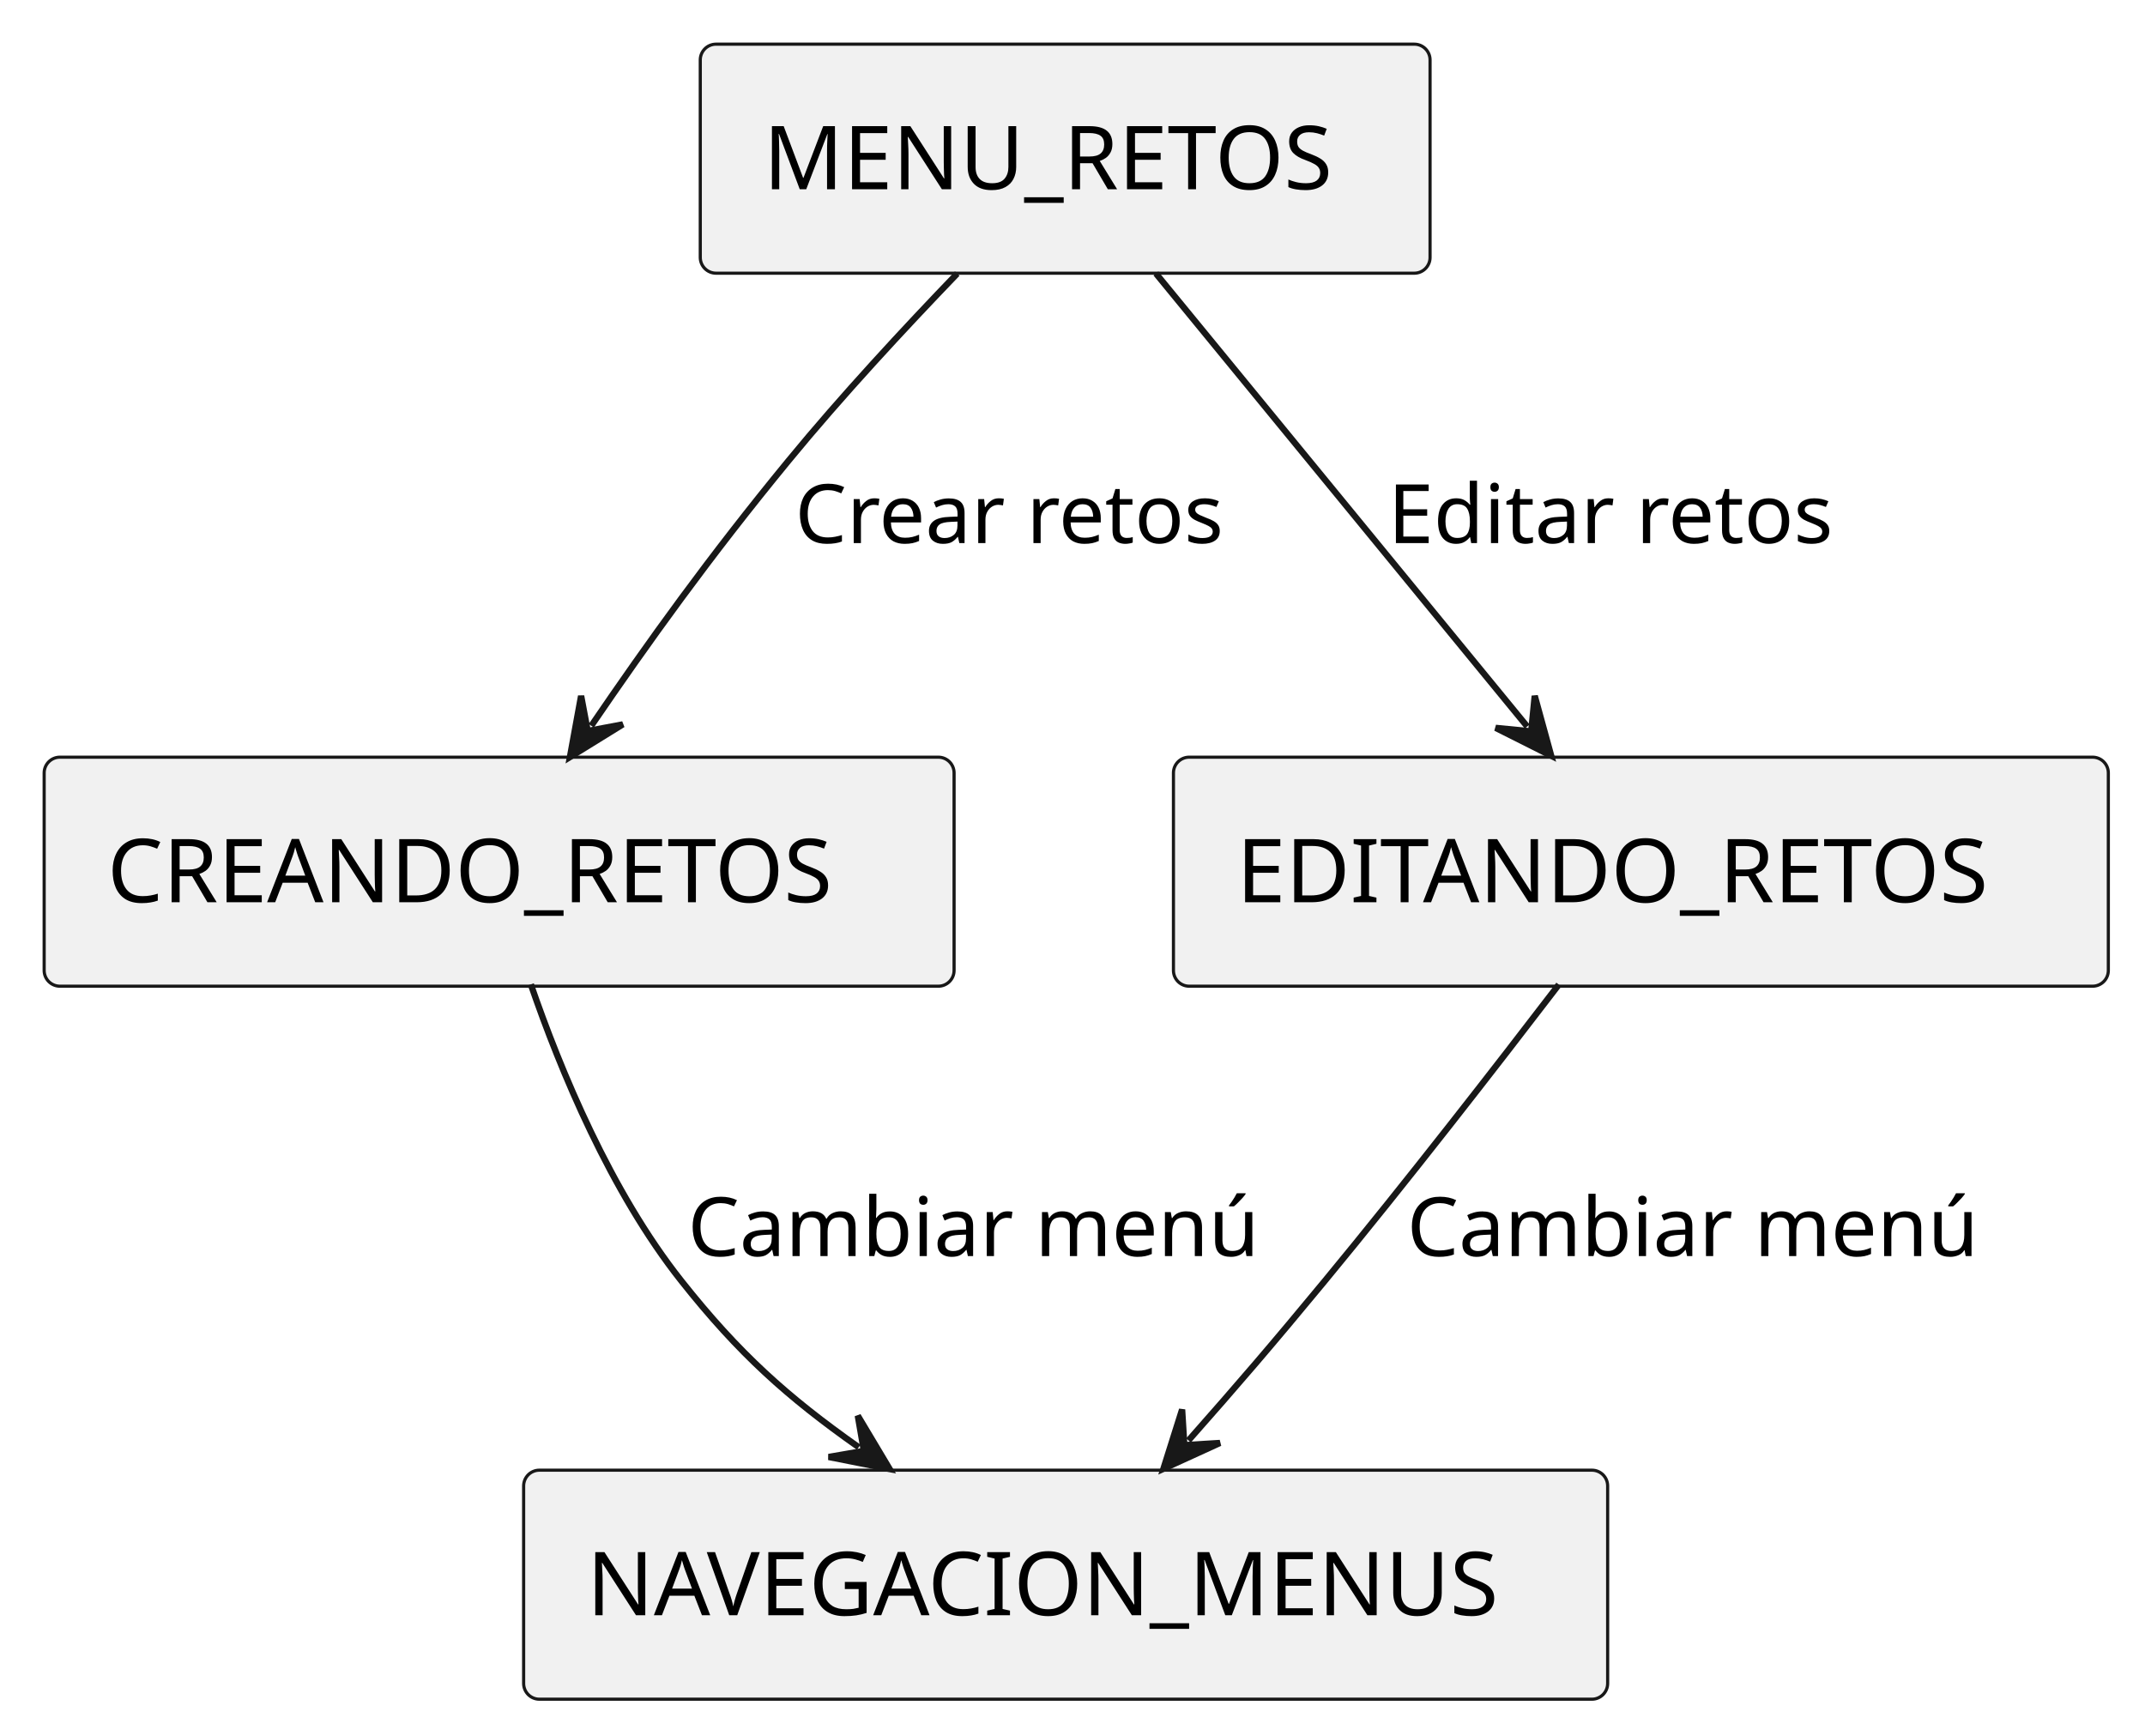
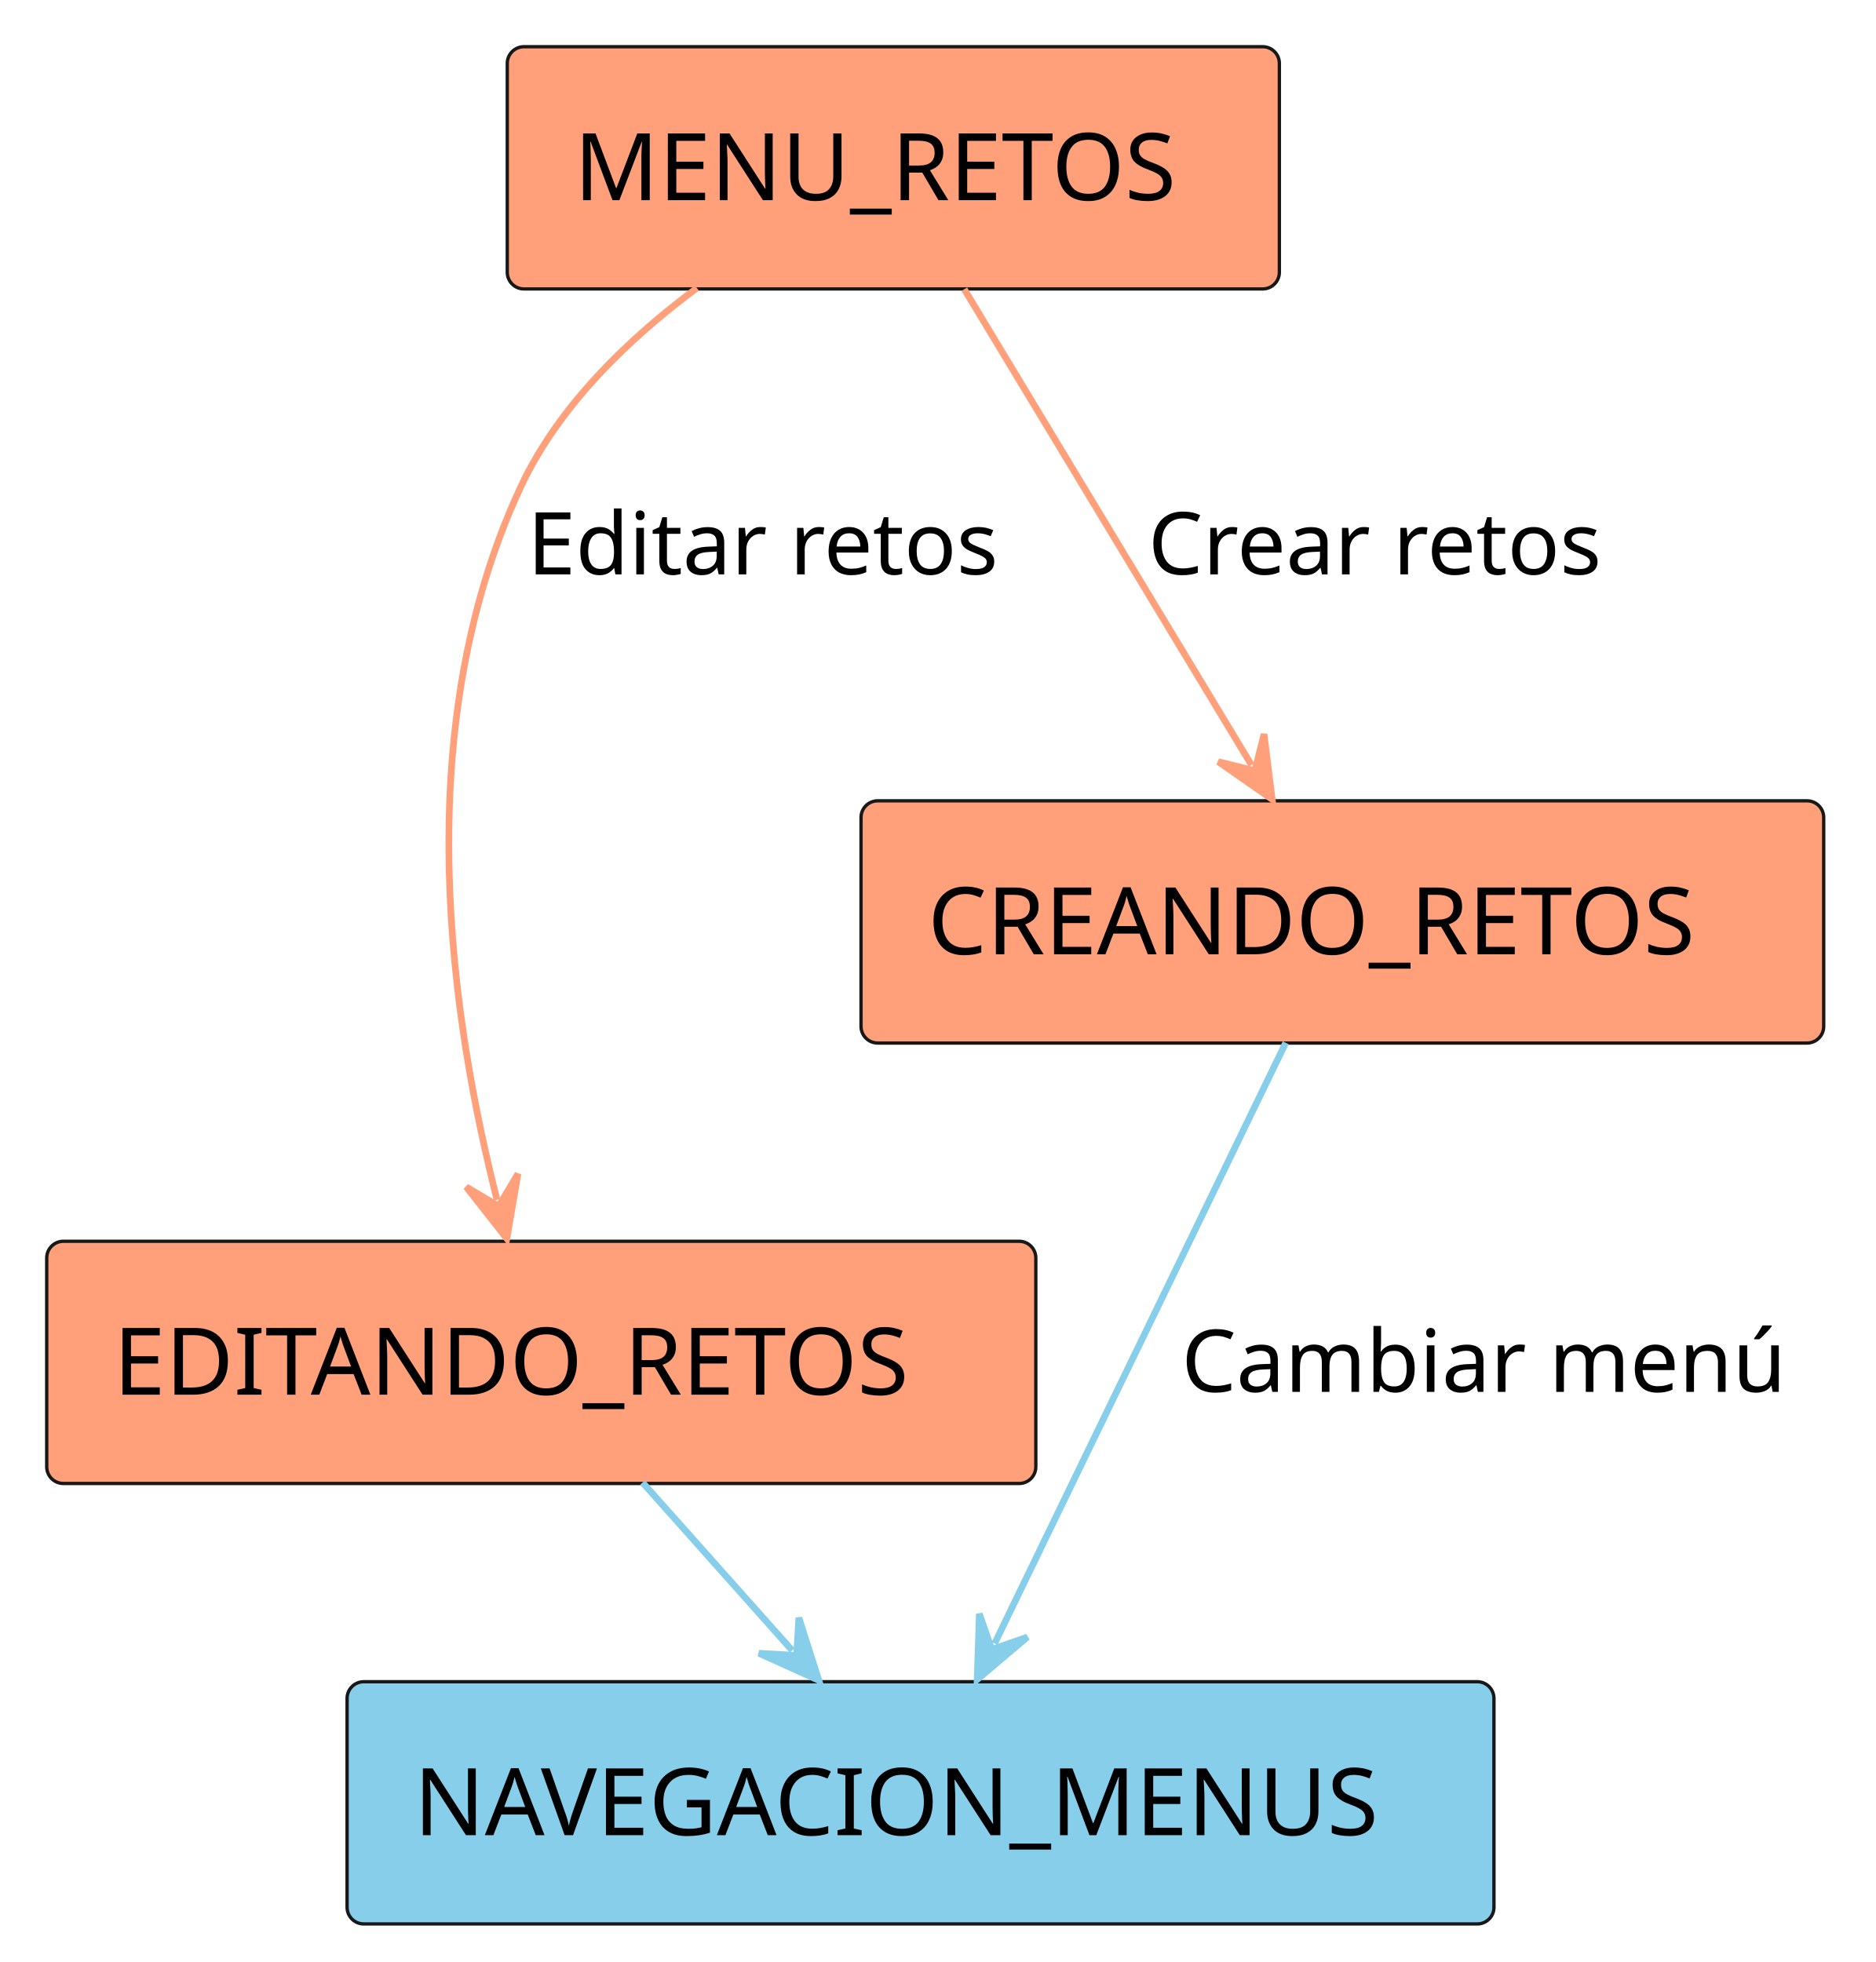
- <svg xmlns="http://www.w3.org/2000/svg" contentStyleType="text/css" height="275px" preserveAspectRatio="none" style="width:340px;height:275px;background:#FFFFFF;" version="1.1" viewBox="0 0 340 275" width="340px" zoomAndPan="magnify">
+ <svg xmlns="http://www.w3.org/2000/svg" contentStyleType="text/css" height="294px" preserveAspectRatio="none" style="width:281px;height:294px;background:#FFFFFF;" version="1.1" viewBox="0 0 281 294" width="281px" zoomAndPan="magnify">
  <defs />
  <g>
    <g id="elem_NAVEGACION_MENUS">
-       <rect fill="#F1F1F1" height="36.297" rx="2.5" ry="2.5" style="stroke:#181818;stroke-width:0.5;" width="171.826" x="83" y="233" />
-       <text fill="#000000" font-family="sans-serif" font-size="14" lengthAdjust="spacing" textLength="151.826" x="93" y="255.995">NAVEGACION_MENUS</text>
+       <rect fill="#87CEEB" height="36.297" rx="2.5" ry="2.5" style="stroke:#181818;stroke-width:0.5;" width="171.826" x="52" y="252" />
+       <text fill="#000000" font-family="sans-serif" font-size="14" lengthAdjust="spacing" textLength="151.826" x="62" y="274.995">NAVEGACION_MENUS</text>
    </g>
    <g id="elem_MENU_RETOS">
-       <rect fill="#F1F1F1" height="36.297" rx="2.5" ry="2.5" style="stroke:#181818;stroke-width:0.5;" width="115.676" x="111" y="7" />
-       <text fill="#000000" font-family="sans-serif" font-size="14" lengthAdjust="spacing" textLength="95.676" x="121" y="29.995">MENU_RETOS</text>
+       <rect fill="#FFA07A" height="36.297" rx="2.5" ry="2.5" style="stroke:#181818;stroke-width:0.5;" width="115.676" x="76" y="7" />
+       <text fill="#000000" font-family="sans-serif" font-size="14" lengthAdjust="spacing" textLength="95.676" x="86" y="29.995">MENU_RETOS</text>
    </g>
    <g id="elem_CREANDO_RETOS">
-       <rect fill="#F1F1F1" height="36.297" rx="2.5" ry="2.5" style="stroke:#181818;stroke-width:0.5;" width="144.23" x="7" y="120" />
-       <text fill="#000000" font-family="sans-serif" font-size="14" lengthAdjust="spacing" textLength="124.23" x="17" y="142.995">CREANDO_RETOS</text>
+       <rect fill="#FFA07A" height="36.297" rx="2.5" ry="2.5" style="stroke:#181818;stroke-width:0.5;" width="144.23" x="129" y="120" />
+       <text fill="#000000" font-family="sans-serif" font-size="14" lengthAdjust="spacing" textLength="124.23" x="139" y="142.995">CREANDO_RETOS</text>
    </g>
    <g id="elem_EDITANDO_RETOS">
-       <rect fill="#F1F1F1" height="36.297" rx="2.5" ry="2.5" style="stroke:#181818;stroke-width:0.5;" width="148.188" x="186" y="120" />
-       <text fill="#000000" font-family="sans-serif" font-size="14" lengthAdjust="spacing" textLength="128.188" x="196" y="142.995">EDITANDO_RETOS</text>
+       <rect fill="#FFA07A" height="36.297" rx="2.5" ry="2.5" style="stroke:#181818;stroke-width:0.5;" width="148.188" x="7" y="186" />
+       <text fill="#000000" font-family="sans-serif" font-size="14" lengthAdjust="spacing" textLength="128.188" x="17" y="208.995">EDITANDO_RETOS</text>
    </g>
    <g id="link_CREANDO_RETOS_NAVEGACION_MENUS">
-       <path d="M84.14,156 C88.85,169.67 96.79,188.85 108,203 C117.13,214.53 124.775,221.374 136.115,229.364 " fill="none" id="CREANDO_RETOS-to-NAVEGACION_MENUS" style="stroke:#181818;stroke-width:1;" />
-       <polygon fill="#181818" points="141.02,232.82,135.967,224.366,136.933,229.94,131.359,230.906,141.02,232.82" style="stroke:#181818;stroke-width:1;" />
-       <text fill="#000000" font-family="sans-serif" font-size="13" lengthAdjust="spacing" textLength="96.154" x="109" y="199.067">Cambiar menú</text>
+       <path d="M192.63,156.26 C180.58,181.13 161.086,221.361 149.016,246.27 " fill="none" id="CREANDO_RETOS-to-NAVEGACION_MENUS" style="stroke:#87CEEB;stroke-width:1;" />
+       <polygon fill="#87CEEB" points="146.4,251.67,153.924,245.315,148.58,247.17,146.725,241.827,146.4,251.67" style="stroke:#87CEEB;stroke-width:1;" />
+       <text fill="#000000" font-family="sans-serif" font-size="13" lengthAdjust="spacing" textLength="96.154" x="177" y="208.567">Cambiar menú</text>
    </g>
    <g id="link_EDITANDO_RETOS_NAVEGACION_MENUS">
-       <path d="M247.09,156.04 C237.13,169.05 222.93,187.34 210,203 C201.73,213.02 196.174,219.475 188.385,228.285 " fill="none" id="EDITANDO_RETOS-to-NAVEGACION_MENUS" style="stroke:#181818;stroke-width:1;" />
-       <polygon fill="#181818" points="184.41,232.78,193.368,228.687,187.722,229.034,187.375,223.388,184.41,232.78" style="stroke:#181818;stroke-width:1;" />
-       <text fill="#000000" font-family="sans-serif" font-size="13" lengthAdjust="spacing" textLength="96.154" x="223" y="199.067">Cambiar menú</text>
+       <path d="M96.27,222.15 C104.45,231.33 110.511,238.128 118.691,247.318 " fill="none" id="EDITANDO_RETOS-to-NAVEGACION_MENUS" style="stroke:#87CEEB;stroke-width:1;" />
+       <polygon fill="#87CEEB" points="122.68,251.8,119.684,242.418,119.356,248.065,113.708,247.737,122.68,251.8" style="stroke:#87CEEB;stroke-width:1;" />
    </g>
    <g id="link_MENU_RETOS_CREANDO_RETOS">
-       <path d="M151.73,43.36 C143.38,52.03 133.37,62.81 125,73 C112.4,88.33 102.704,101.875 93.724,115.025 " fill="none" id="MENU_RETOS-to-CREANDO_RETOS" style="stroke:#181818;stroke-width:1;" />
-       <polygon fill="#181818" points="90.34,119.98,98.719,114.803,93.16,115.851,92.112,110.292,90.34,119.98" style="stroke:#181818;stroke-width:1;" />
-       <text fill="#000000" font-family="sans-serif" font-size="13" lengthAdjust="spacing" textLength="73.03" x="126" y="86.067">Crear retos</text>
+       <path d="M144.47,43.34 C157.06,64.2 174.95,93.843 187.5,114.643 " fill="none" id="MENU_RETOS-to-CREANDO_RETOS" style="stroke:#FFA07A;stroke-width:1;" />
+       <polygon fill="#FFA07A" points="190.6,119.78,189.375,110.008,188.017,115.499,182.526,114.141,190.6,119.78" style="stroke:#FFA07A;stroke-width:1;" />
+       <text fill="#000000" font-family="sans-serif" font-size="13" lengthAdjust="spacing" textLength="73.03" x="172" y="86.067">Crear retos</text>
    </g>
    <g id="link_MENU_RETOS_EDITANDO_RETOS">
-       <path d="M183.22,43.34 C200.31,64.2 225.026,94.34 242.076,115.14 " fill="none" id="MENU_RETOS-to-EDITANDO_RETOS" style="stroke:#181818;stroke-width:1;" />
-       <polygon fill="#181818" points="245.88,119.78,243.268,110.284,242.71,115.913,237.081,115.355,245.88,119.78" style="stroke:#181818;stroke-width:1;" />
-       <text fill="#000000" font-family="sans-serif" font-size="13" lengthAdjust="spacing" textLength="75.785" x="220" y="86.067">Editar retos</text>
+       <path d="M104.41,43.16 C94.06,50.84 83.63,60.92 78,73 C60.73,110.03 67.909,153.873 74.46,179.783 " fill="none" id="MENU_RETOS-to-EDITANDO_RETOS" style="stroke:#FFA07A;stroke-width:1;" />
+       <polygon fill="#FFA07A" points="75.93,185.6,77.602,175.894,74.705,180.752,69.846,177.855,75.93,185.6" style="stroke:#FFA07A;stroke-width:1;" />
+       <text fill="#000000" font-family="sans-serif" font-size="13" lengthAdjust="spacing" textLength="75.785" x="79" y="86.067">Editar retos</text>
    </g>
  </g>
</svg>
